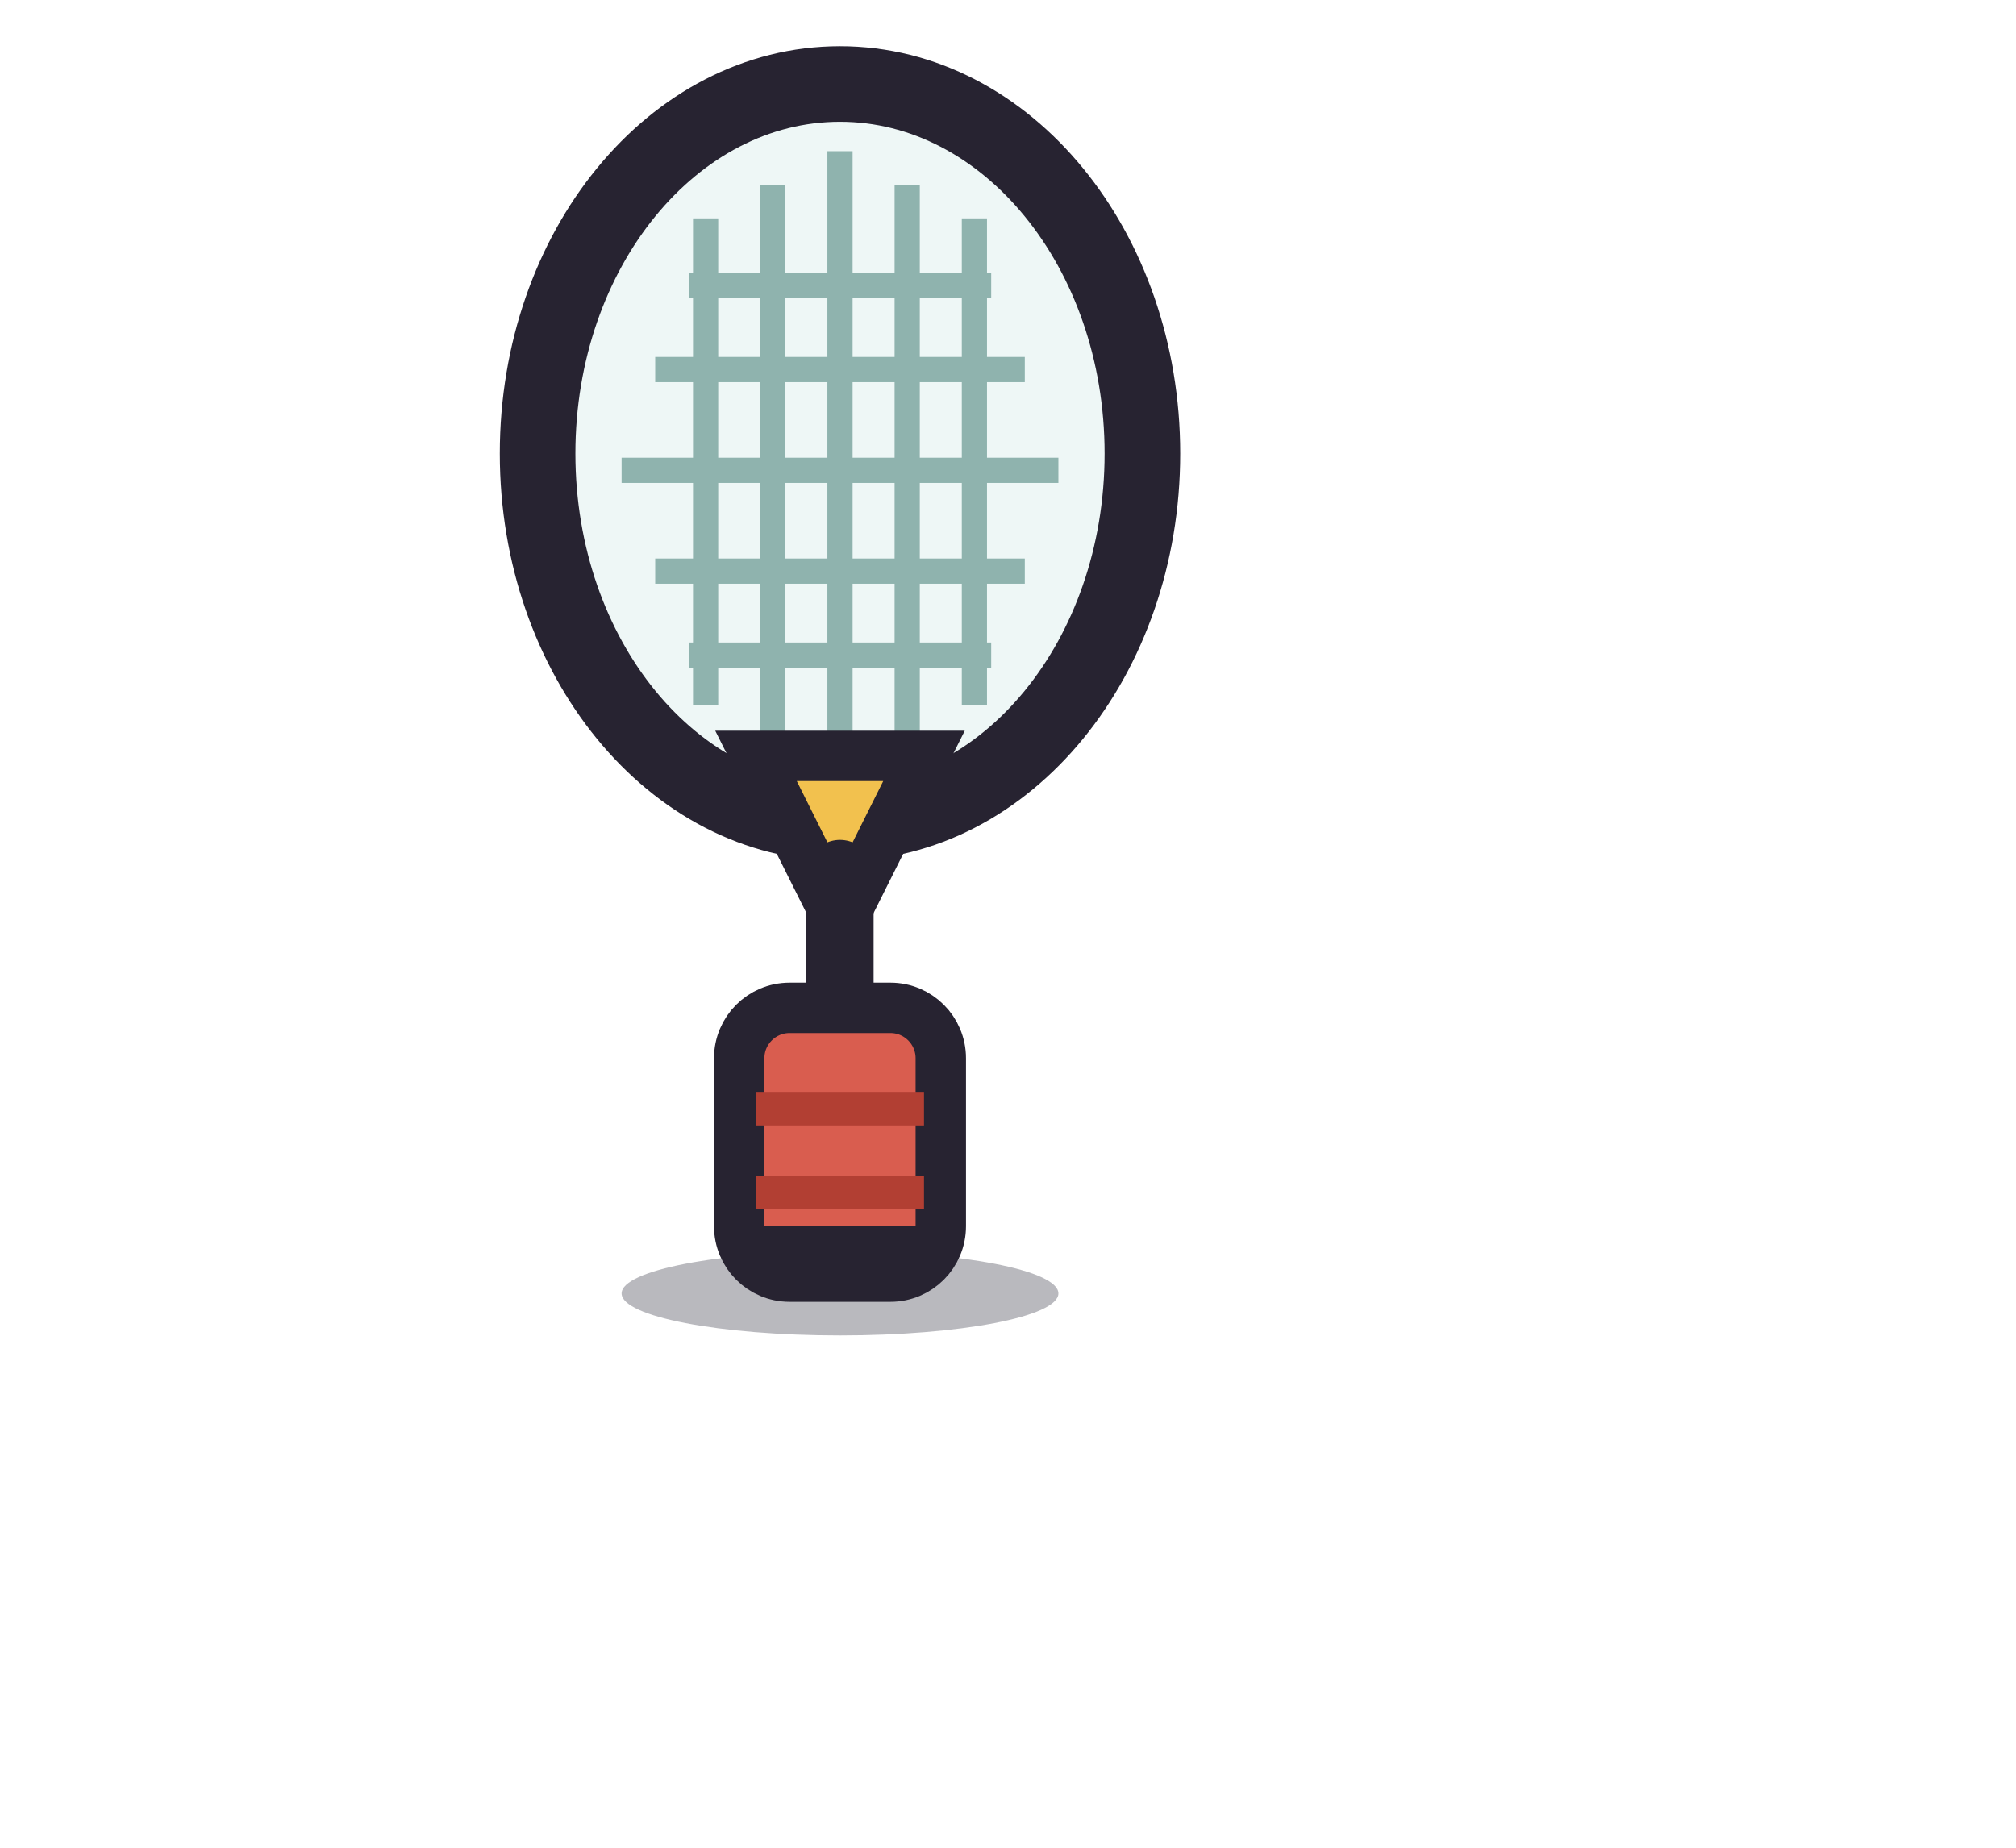
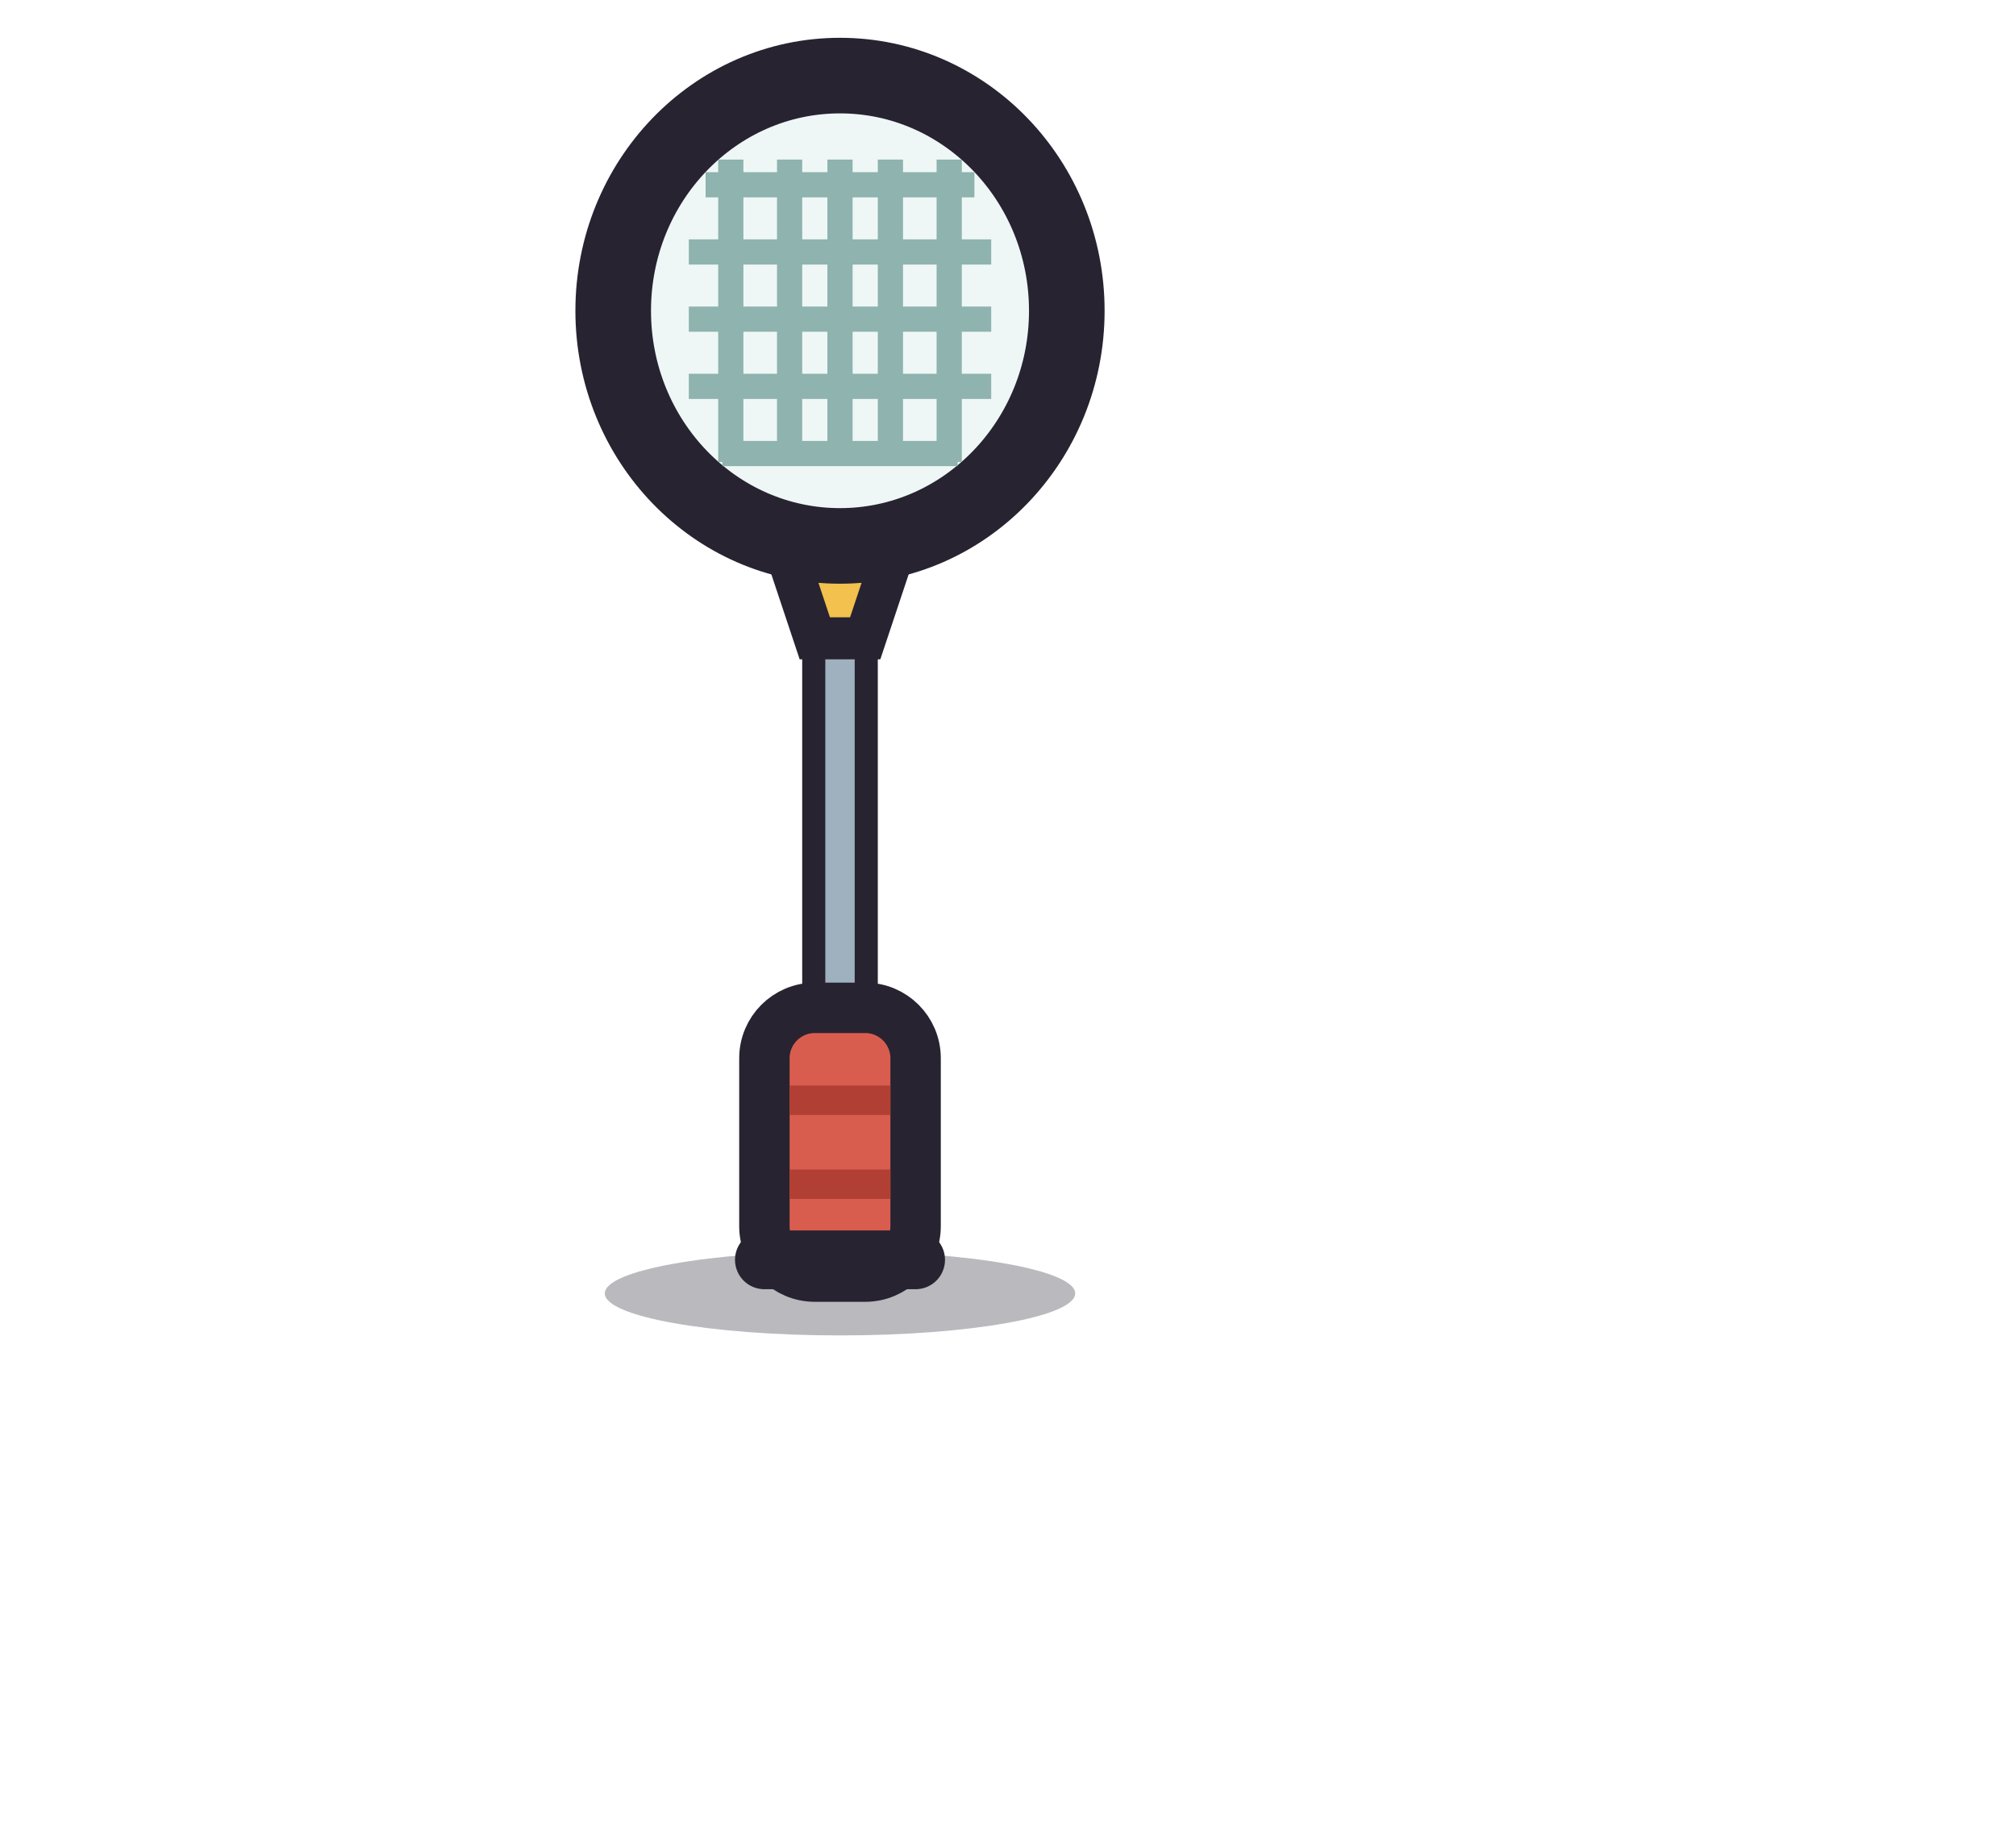
<svg xmlns="http://www.w3.org/2000/svg" width="240" height="220" viewBox="0 0 240 220">
-   <ellipse cx="100" cy="154" rx="26" ry="5" fill="#151526" opacity=".3" />
-   <ellipse cx="100" cy="54" rx="36" ry="44" fill="#eef7f6" stroke="#272331" stroke-width="9" />
-   <path d="M84 26V84M92 22V88M100 18V92M108 22V88M116 26V84M82 34H118M78 44H122M74 56H126M78 68H122M82 78H118" stroke="#8fb3ae" stroke-width="3" />
-   <path d="M90 90L100 110L110 90Z" fill="#f2c14e" stroke="#272331" stroke-width="6" />
-   <path d="M100 104V126" stroke="#272331" stroke-width="8" stroke-linecap="round" />
-   <rect x="88" y="120" width="24" height="32" rx="6" fill="#d95d4f" stroke="#272331" stroke-width="6" />
-   <path d="M90 132H110M90 142H110" stroke="#b23f33" stroke-width="4" />
-   <path d="M88 149H112" stroke="#272331" stroke-width="6" />
+   <ellipse cx="100" cy="154" rx="28" ry="5" fill="#151526" opacity=".3" />
+   <path d="M100 62V126" stroke="#272331" stroke-width="9" stroke-linecap="round" />
+   <path d="M100 66V122" stroke="#9fb0bf" stroke-width="3.5" stroke-linecap="round" />
+   <path d="M91 58L109 58L103 76L97 76Z" fill="#f2c14e" stroke="#272331" stroke-width="5" />
+   <ellipse cx="100" cy="37" rx="27" ry="28" fill="#eef7f6" stroke="#272331" stroke-width="9" />
+   <path d="M87 19V55M94 19V55M100 19V55M106 19V55M113 19V55M84 22H116M82 30H118M82 38H118M82 46H118M86 54H114" stroke="#8fb3ae" stroke-width="3" />
+   <rect x="91" y="120" width="18" height="32" rx="6" fill="#d95d4f" stroke="#272331" stroke-width="6" />
+   <path d="M94 131H106M94 141H106" stroke="#b23f33" stroke-width="3.5" />
+   <path d="M91 150H109" stroke="#272331" stroke-width="7" stroke-linecap="round" />
</svg>
